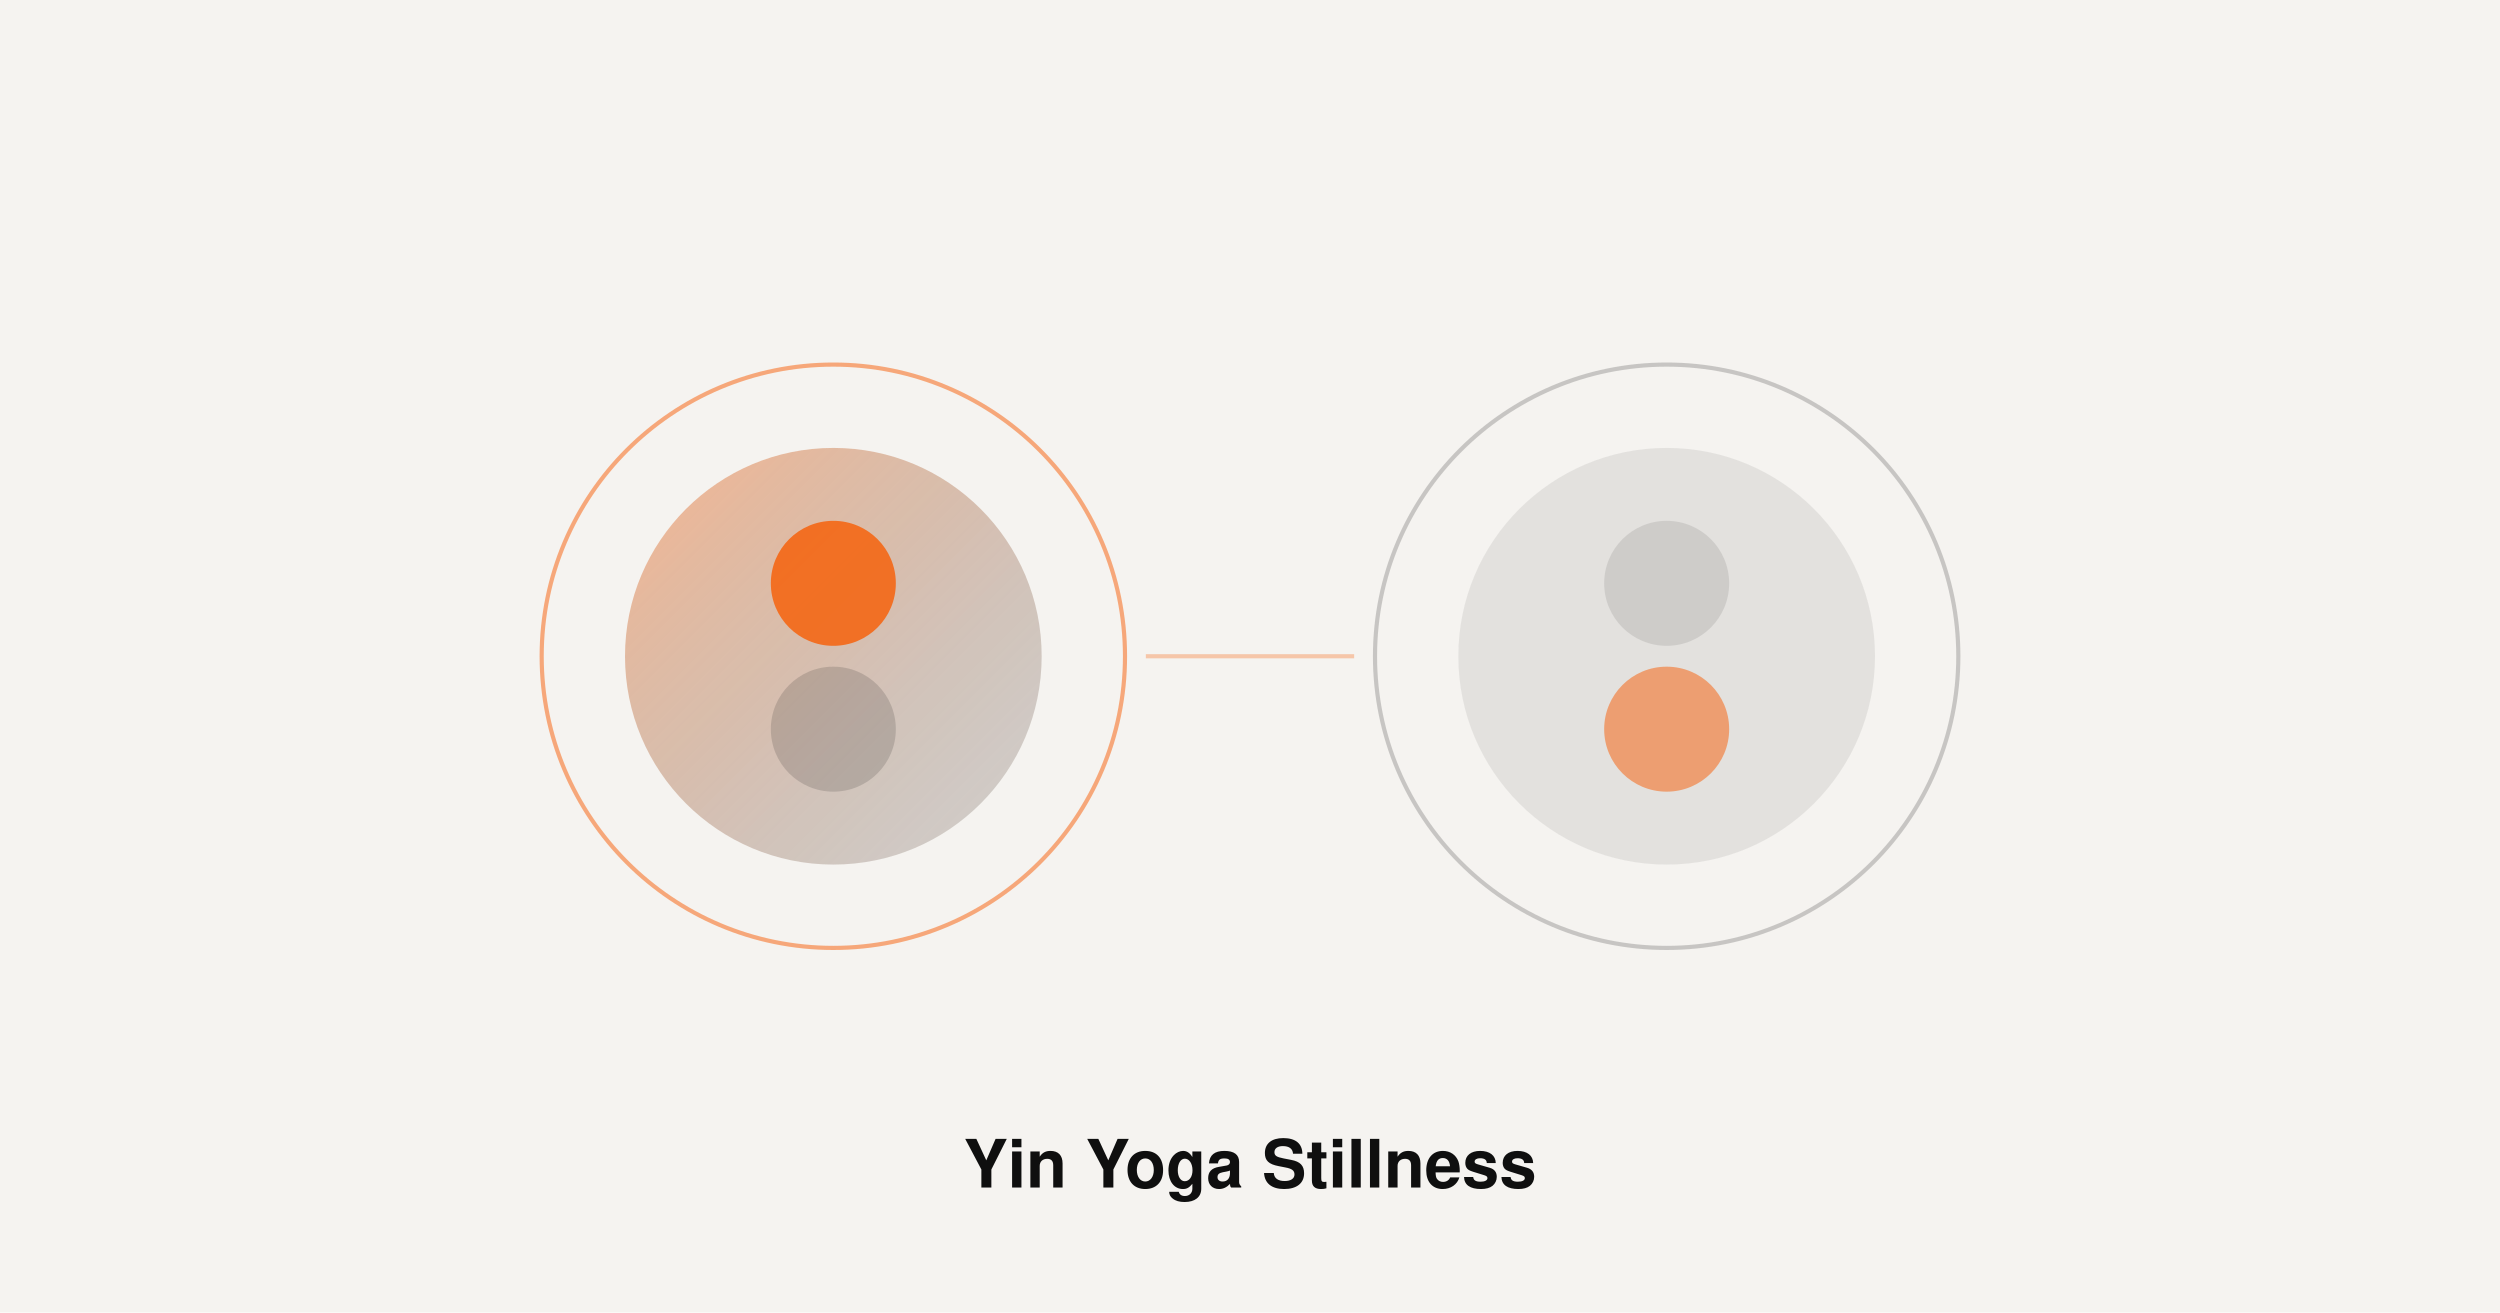
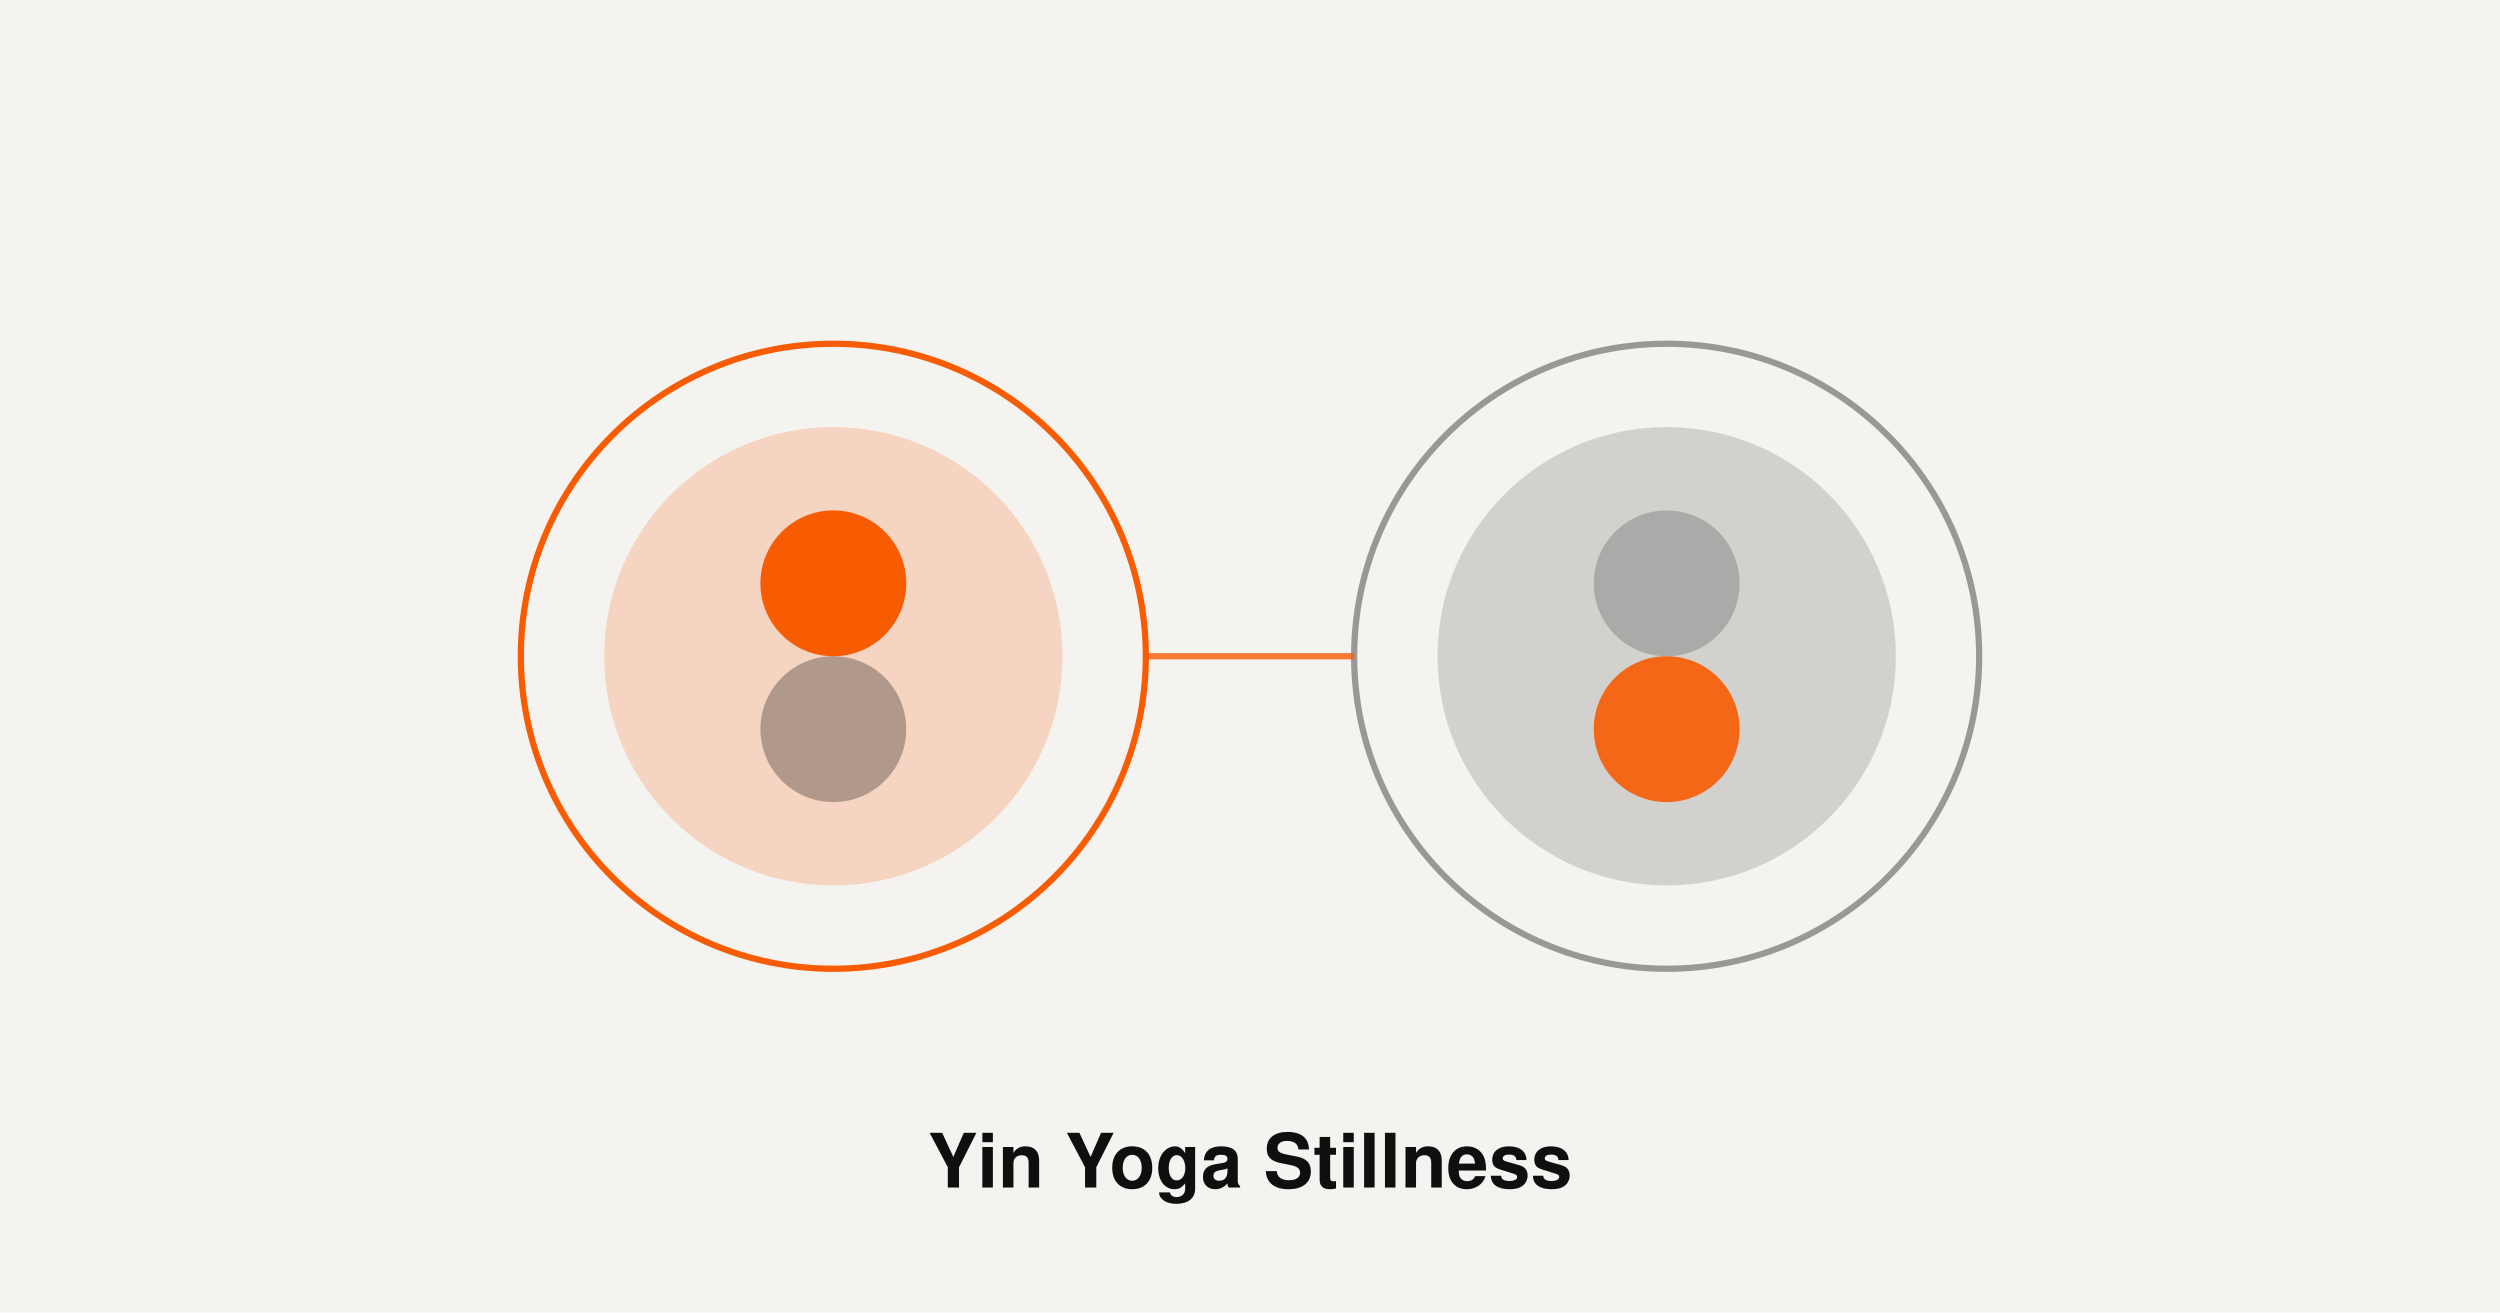
<svg xmlns="http://www.w3.org/2000/svg" viewBox="0 0 1200 630">
  <rect width="1200" height="630" fill="#f5f3f0" />
-   <defs>
-     <linearGradient id="yinGrad" x1="0%" y1="0%" x2="100%" y2="100%">
-       <stop offset="0%" style="stop-color:#f75c03;stop-opacity:0.4" />
-       <stop offset="100%" style="stop-color:#0f0f0f;stop-opacity:0.15" />
-     </linearGradient>
-   </defs>
-   <circle cx="400" cy="315" r="140" fill="none" stroke="#f75c03" stroke-width="2" opacity="0.5" />
-   <circle cx="400" cy="315" r="100" fill="url(#yinGrad)" />
-   <circle cx="400" cy="280" r="30" fill="#f75c03" opacity="0.8" />
-   <circle cx="400" cy="350" r="30" fill="#0f0f0f" opacity="0.15" />
-   <circle cx="800" cy="315" r="140" fill="none" stroke="#0f0f0f" stroke-width="2" opacity="0.2" />
-   <circle cx="800" cy="315" r="100" fill="#0f0f0f" opacity="0.08" />
-   <circle cx="800" cy="280" r="30" fill="#0f0f0f" opacity="0.1" />
-   <circle cx="800" cy="350" r="30" fill="#f75c03" opacity="0.5" />
-   <line x1="550" y1="315" x2="650" y2="315" stroke="#f75c03" stroke-width="2" opacity="0.3" />
-   <text x="600" y="570" font-family="Abacaxi, Helvetica, Arial, sans-serif" font-size="32" font-weight="bold" fill="#0f0f0f" text-anchor="middle">
+   <circle cx="400" cy="315" r="150" fill="none" stroke="#f75c03" stroke-width="3" opacity="1" />
+   <circle cx="400" cy="315" r="110" fill="#f75c03" opacity="0.2" />
+   <circle cx="400" cy="280" r="35" fill="#f75c03" opacity="1" />
+   <circle cx="400" cy="350" r="35" fill="#0f0f0f" opacity="0.3" />
+   <circle cx="800" cy="315" r="150" fill="none" stroke="#0f0f0f" stroke-width="3" opacity="0.4" />
+   <circle cx="800" cy="315" r="110" fill="#0f0f0f" opacity="0.15" />
+   <circle cx="800" cy="280" r="35" fill="#0f0f0f" opacity="0.2" />
+   <circle cx="800" cy="350" r="35" fill="#f75c03" opacity="0.9" />
+   <line x1="550" y1="315" x2="650" y2="315" stroke="#f75c03" stroke-width="3" opacity="0.8" />
+   <text x="600" y="570" font-family="Abacaxi, Helvetica, Arial, sans-serif" font-size="36" font-weight="bold" fill="#0f0f0f" text-anchor="middle">
    Yin Yoga Stillness
  </text>
</svg>
